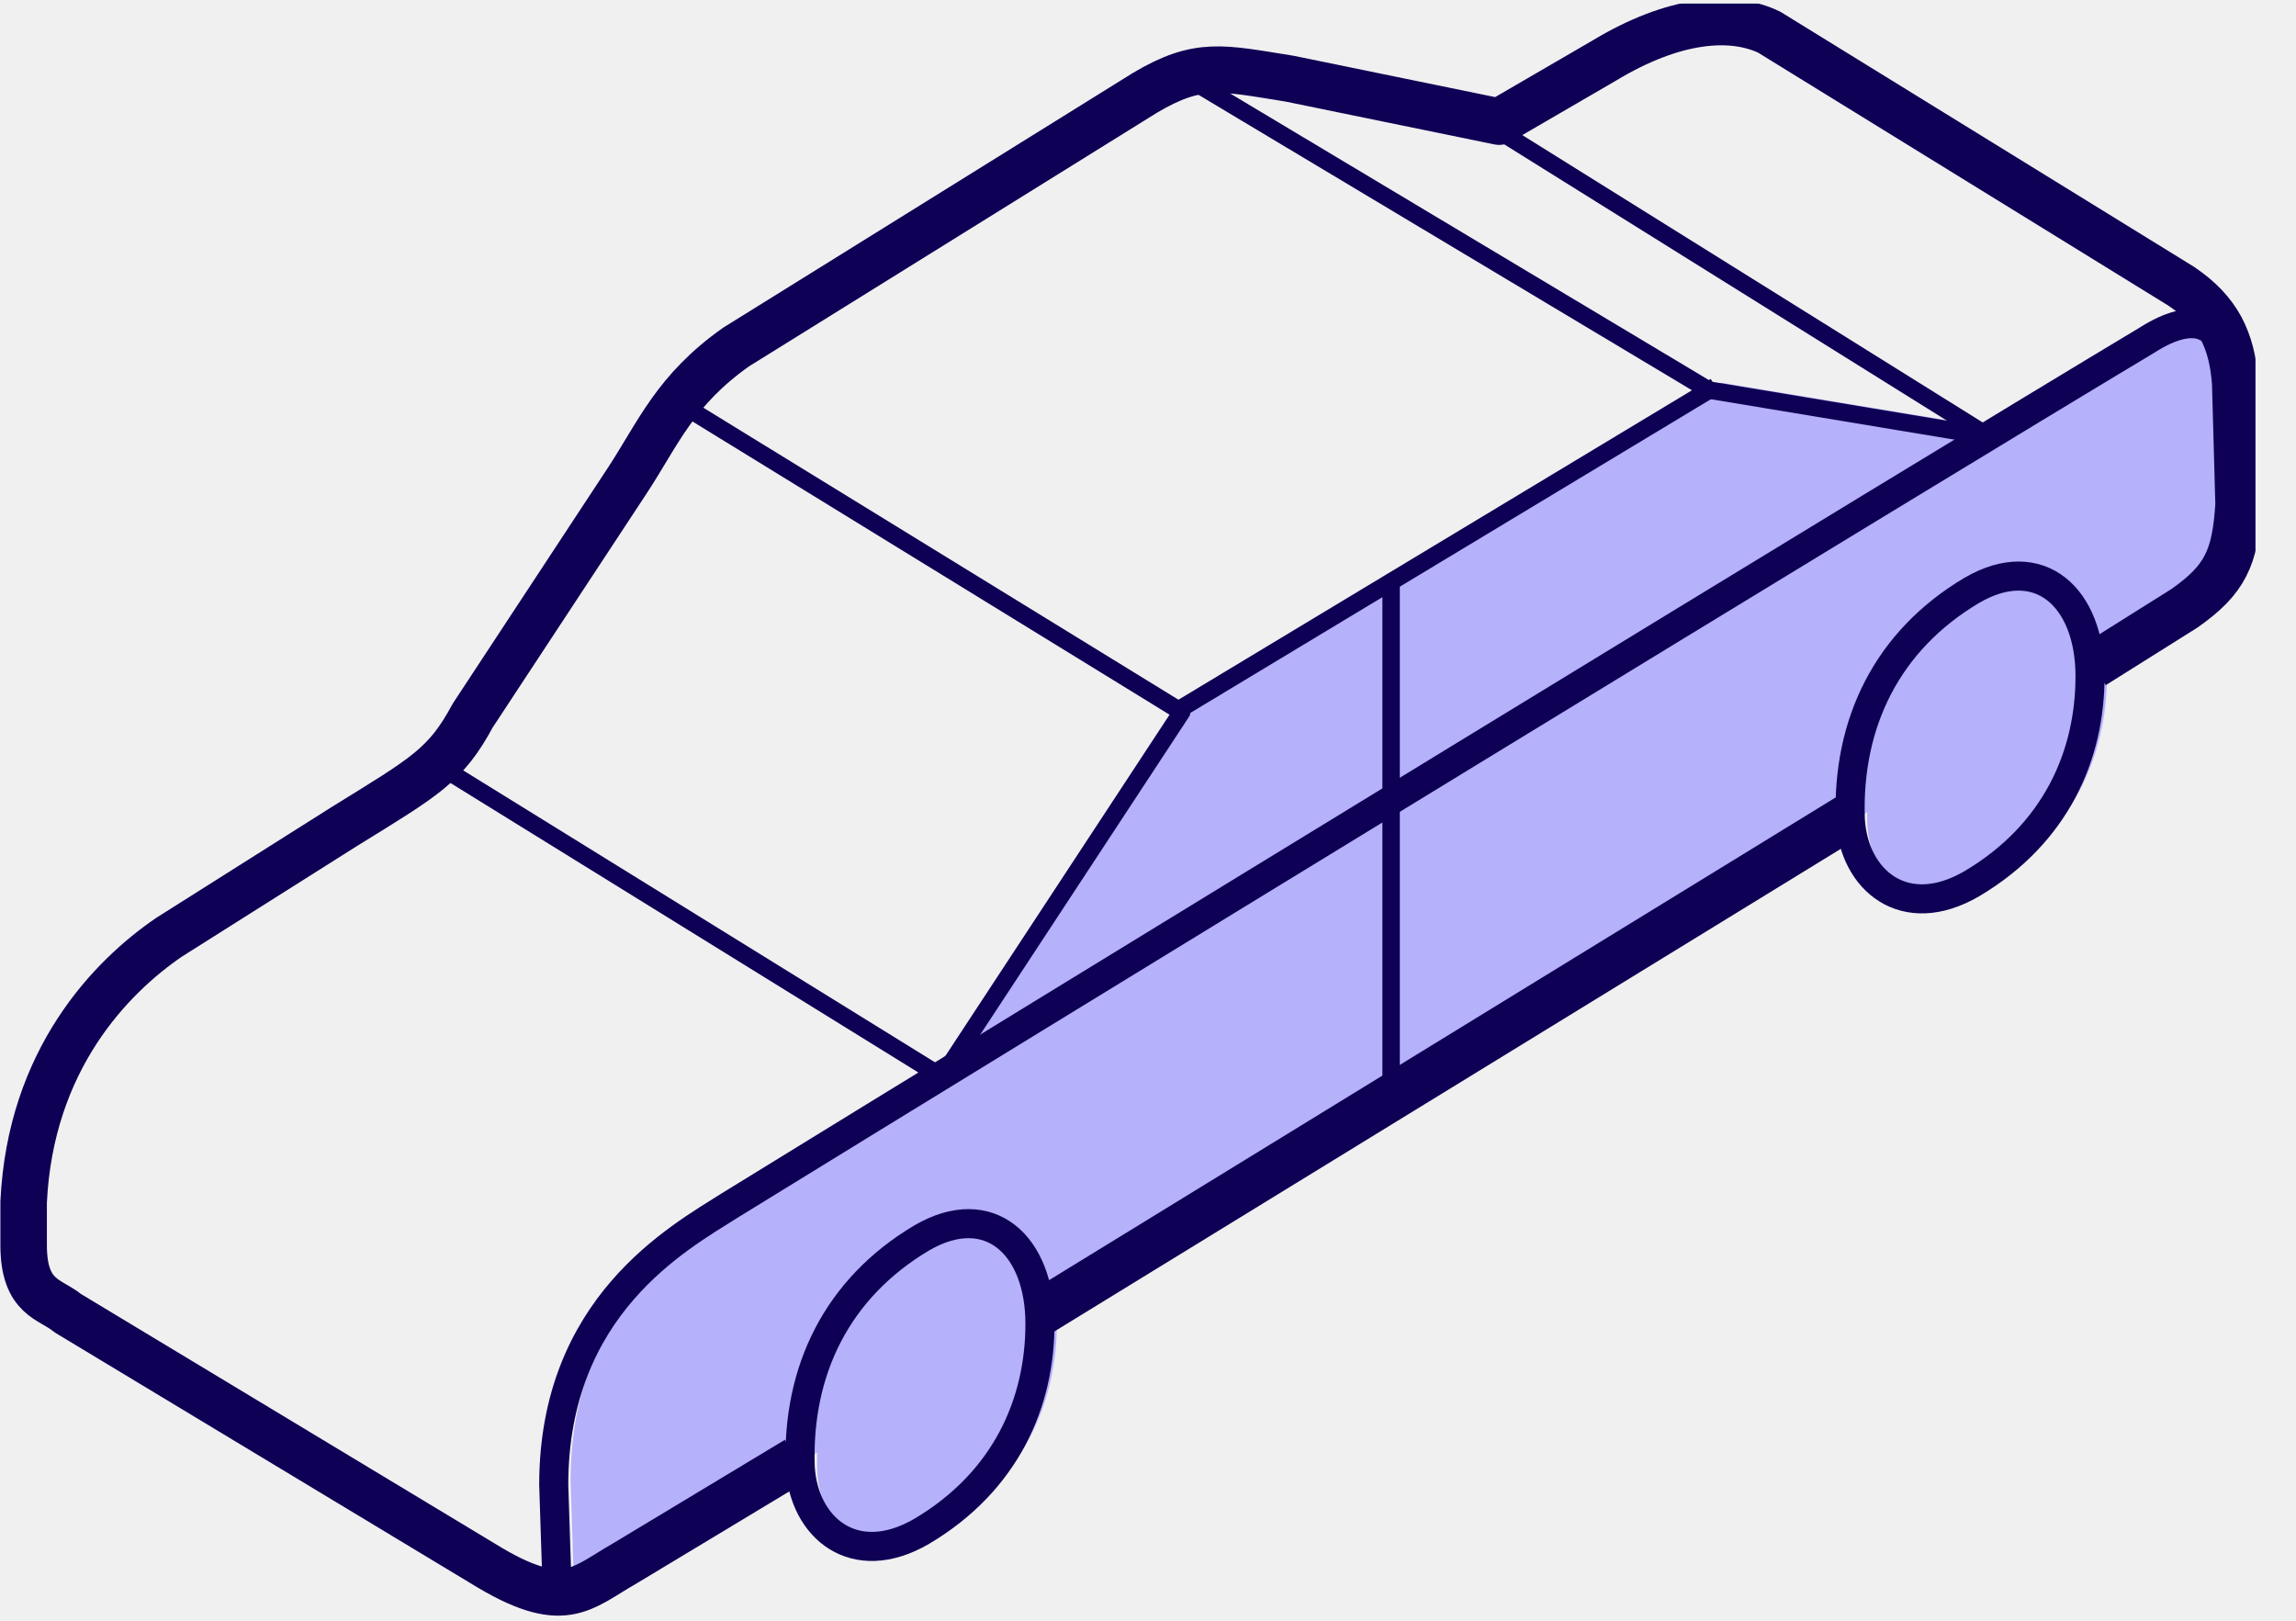
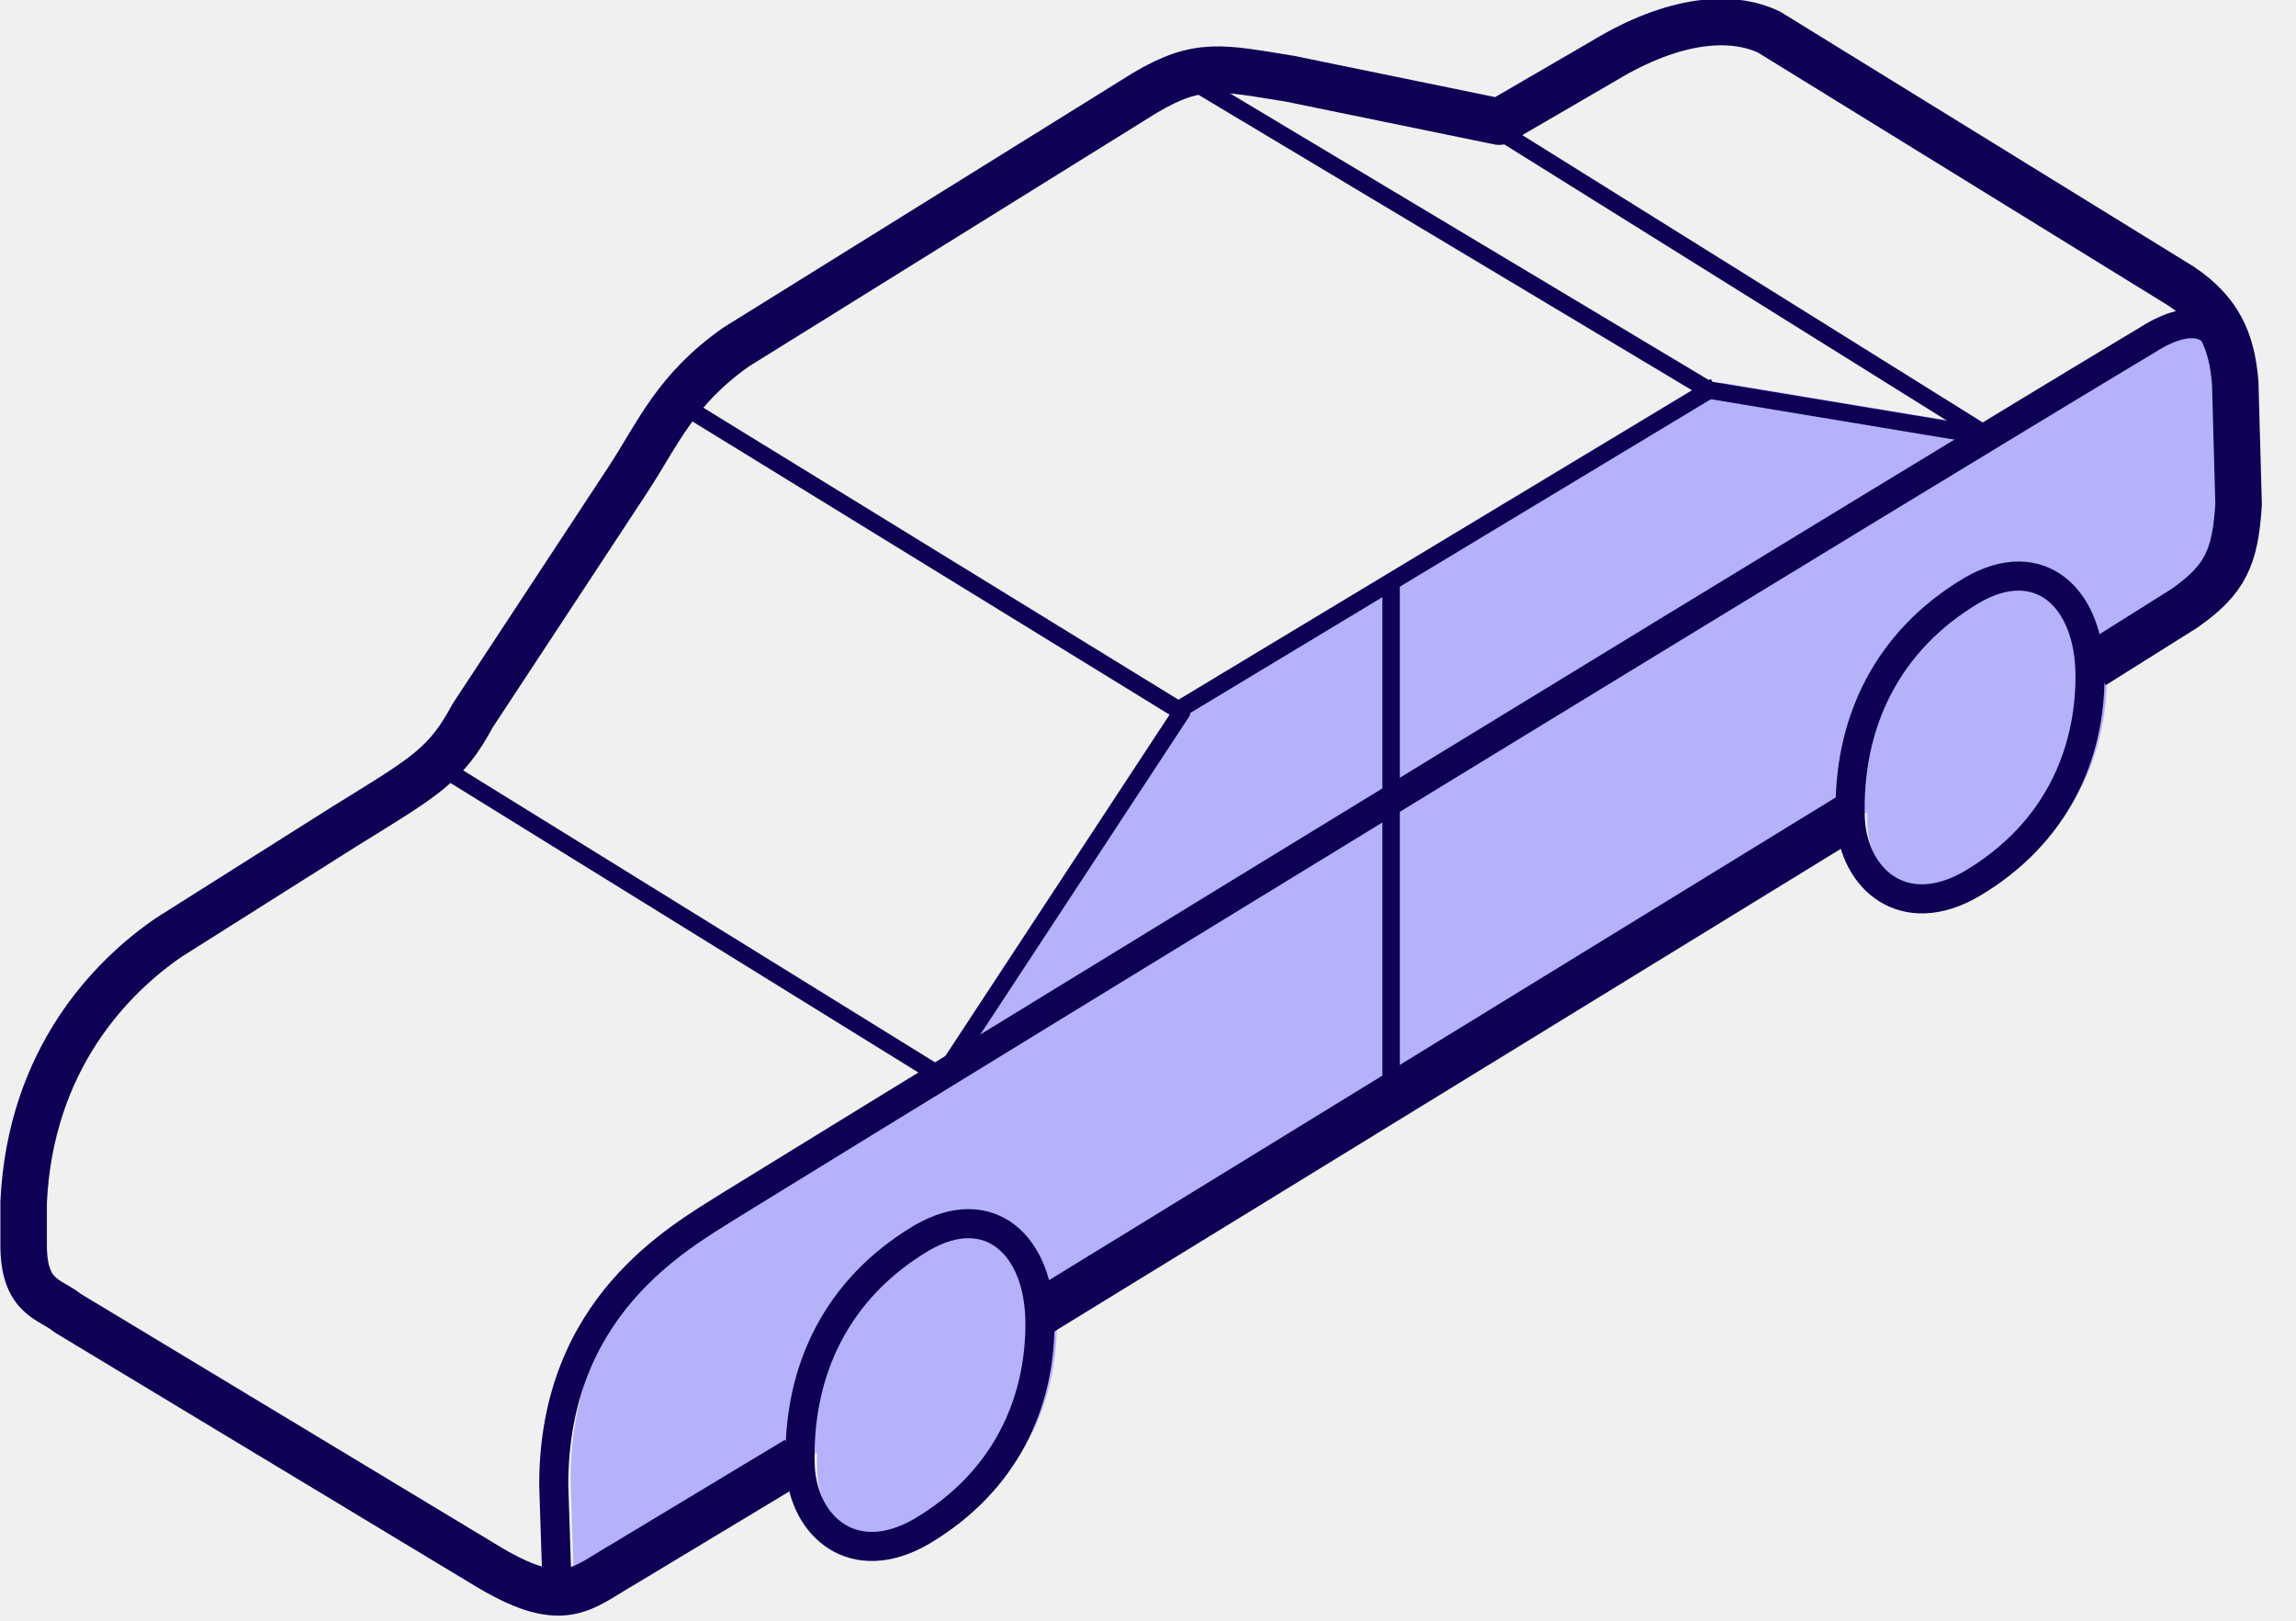
<svg xmlns="http://www.w3.org/2000/svg" width="68" height="48" viewBox="0 0 68 48" fill="none">
-   <mask id="mask0_1_7348" style="mask-type:luminance" maskUnits="userSpaceOnUse" x="0" y="0" width="67" height="48">
-     <path d="M66.8 0.106H0V47.894H66.8V0.106Z" fill="white" />
-   </mask>
-   <g mask="url(#mask0_1_7348)">
+   <g>
    <path d="M66.5 11.444C66.5 10.808 66.3 10.278 66.1 9.748C66.1 9.642 65.6 8.901 64.1 9.854C63 10.49 61.3 11.55 59.3 12.715L51 11.338L35.5 20.768L28.4 31.576L28.8 31.364C26.1 33.06 23.8 34.437 22.1 35.497C20.6 36.45 16.9 38.464 16.9 43.867L17 46.94V47.046C17.8 47.046 18.3 46.623 19 46.199L24.2 43.02C24.2 43.126 24.2 43.232 24.2 43.444C24.2 45.245 25.8 46.517 27.8 45.351C30.3 43.867 31.3 41.536 31.3 39.205C31.3 39.099 31.3 38.993 31.3 38.781L55.3 24.053C55.3 24.159 55.3 24.159 55.3 24.265C55.3 26.066 56.9 27.338 58.9 26.172C61.4 24.689 62.4 22.358 62.4 20.026C62.4 19.921 62.4 19.921 62.4 19.815L65 18.013C66.2 17.271 66.5 16.53 66.6 14.94L66.5 11.444Z" fill="#B5B1FA" />
  </g>
-   <mask id="mask1_1_7348" style="mask-type:luminance" maskUnits="userSpaceOnUse" x="0" y="0" width="67" height="48">
-     <path d="M66.8 0.106H0V47.894H66.8V0.106Z" fill="white" />
-   </mask>
-   <g mask="url(#mask1_1_7348)">
+   <g>
    <path d="M23.6 43.232L18.5 46.305C17.2 47.046 16.7 47.788 14.3 46.305L2 38.887C1.5 38.464 0.7 38.464 0.7 36.874V35.603C0.9 31.364 3.3 28.927 5 27.762L10.2 24.477C12.6 22.993 13.2 22.675 14 21.192L18.6 14.199C19.5 12.821 20 11.55 21.8 10.278L33.9 2.755C35.5 1.801 36.2 2.013 38.2 2.331L44.4 3.603L47.5 1.801C49.6 0.53 51.3 0.424 52.4 0.954L64.6 8.477C65.7 9.219 66.1 10.066 66.2 11.338L66.3 14.94C66.2 16.53 65.9 17.166 64.7 18.013L62 19.709M54.8 24.159L30.8 38.887" stroke="#0E0055" stroke-width="1.377" stroke-miterlimit="10" stroke-linejoin="round" />
  </g>
-   <mask id="mask2_1_7348" style="mask-type:luminance" maskUnits="userSpaceOnUse" x="0" y="0" width="67" height="48">
-     <path d="M66.8 0.106H0V47.894H66.8V0.106Z" fill="white" />
-   </mask>
-   <g mask="url(#mask2_1_7348)">
+   <g>
    <path d="M65.6 9.96C65.6 9.854 65.1 9.113 63.6 10.066C56.7 14.199 30.2 30.411 21.6 35.709C20.1 36.662 16.4 38.675 16.4 43.974L16.5 47.046" stroke="#0E0055" stroke-width="0.861" stroke-miterlimit="10" stroke-linejoin="round" />
  </g>
  <path d="M41.2 17.271V32.53" stroke="#0E0055" stroke-width="0.516" stroke-miterlimit="10" stroke-linejoin="round" />
  <path d="M44.3 3.815L58.9 12.927L50.6 11.55L35.2 2.331M13 22.675L27.9 31.894L35 21.086L20 11.867" stroke="#0E0055" stroke-width="0.516" stroke-miterlimit="10" stroke-linejoin="round" />
-   <mask id="mask3_1_7348" style="mask-type:luminance" maskUnits="userSpaceOnUse" x="0" y="0" width="67" height="48">
-     <path d="M66.8 0.106H0V47.894H66.8V0.106Z" fill="white" />
-   </mask>
-   <g mask="url(#mask3_1_7348)">
+   <g>
    <path d="M61.9 20.026C61.9 22.358 60.9 24.689 58.4 26.172C56.4 27.338 54.9 26.066 54.8 24.265C54.7 21.404 55.9 18.967 58.4 17.483C60.4 16.318 61.9 17.695 61.9 20.026ZM30.8 39.205C30.8 41.536 29.8 43.867 27.3 45.351C25.3 46.517 23.8 45.245 23.7 43.444C23.6 40.583 24.8 38.146 27.3 36.662C29.3 35.497 30.8 36.874 30.8 39.205Z" stroke="#0E0055" stroke-width="0.861" stroke-miterlimit="10" stroke-linejoin="round" />
  </g>
  <path d="M34.8 21.086L50.8 11.444" stroke="#0E0055" stroke-width="0.516" />
</svg>
